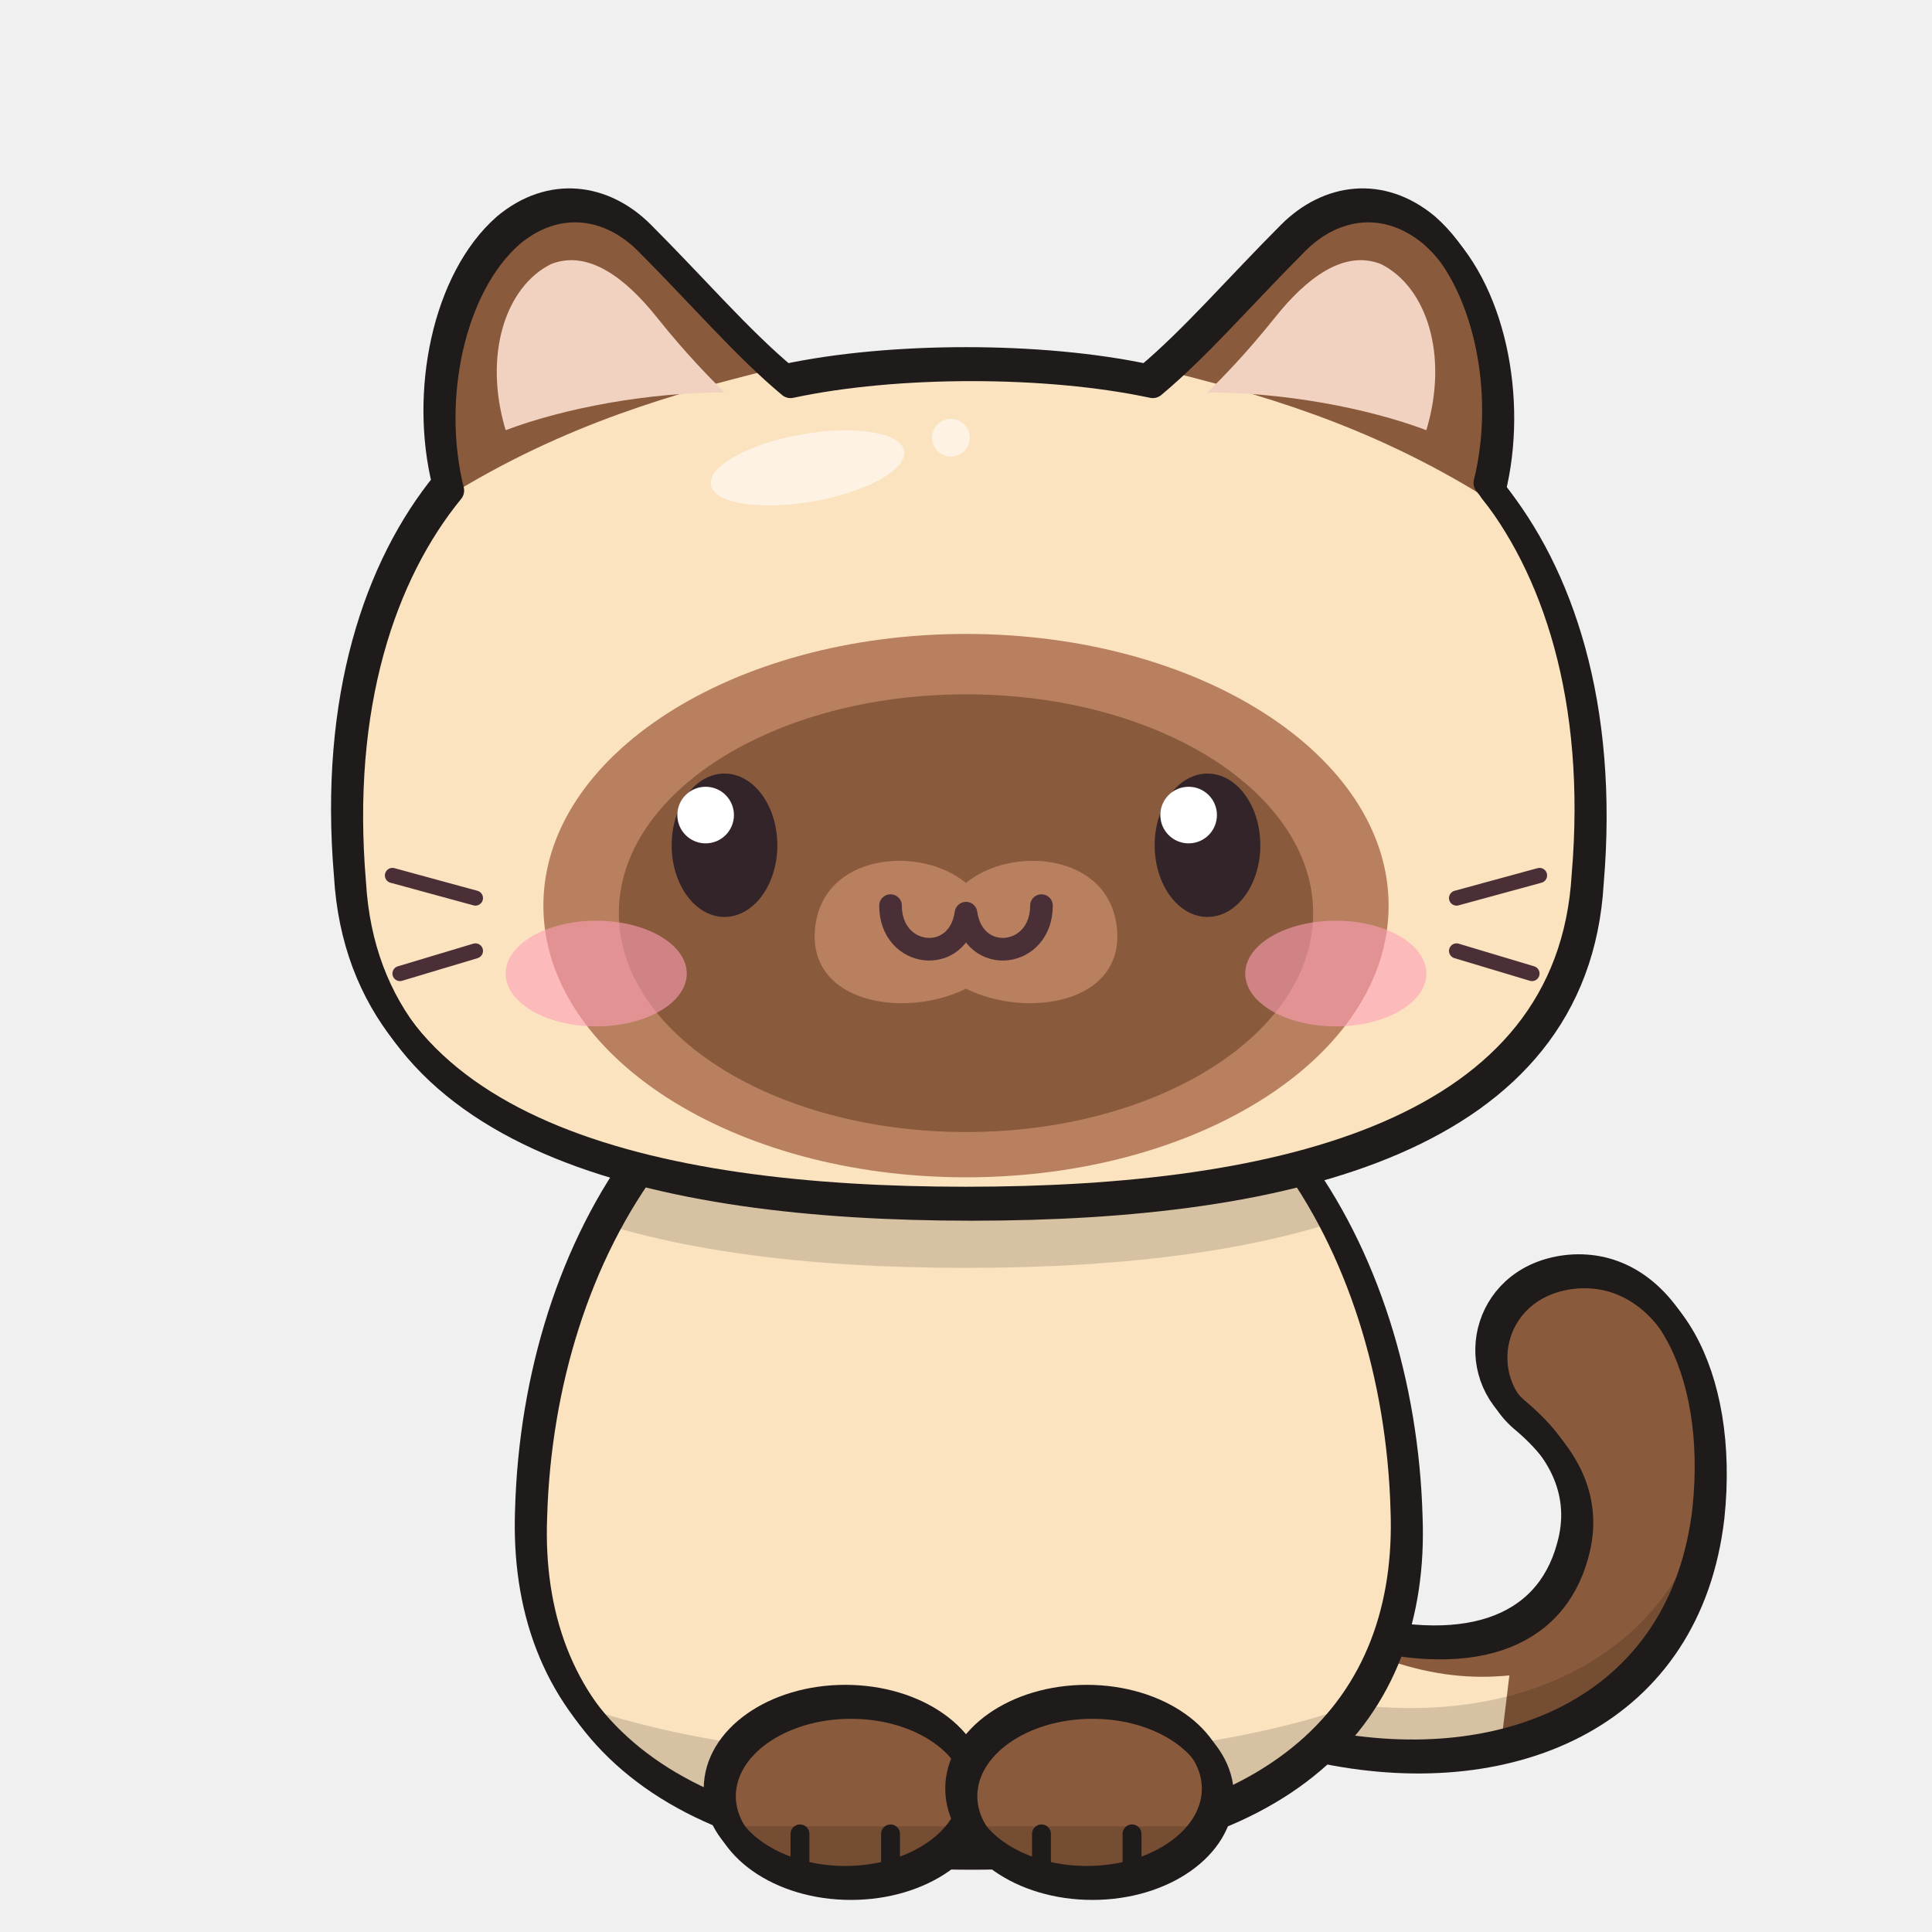
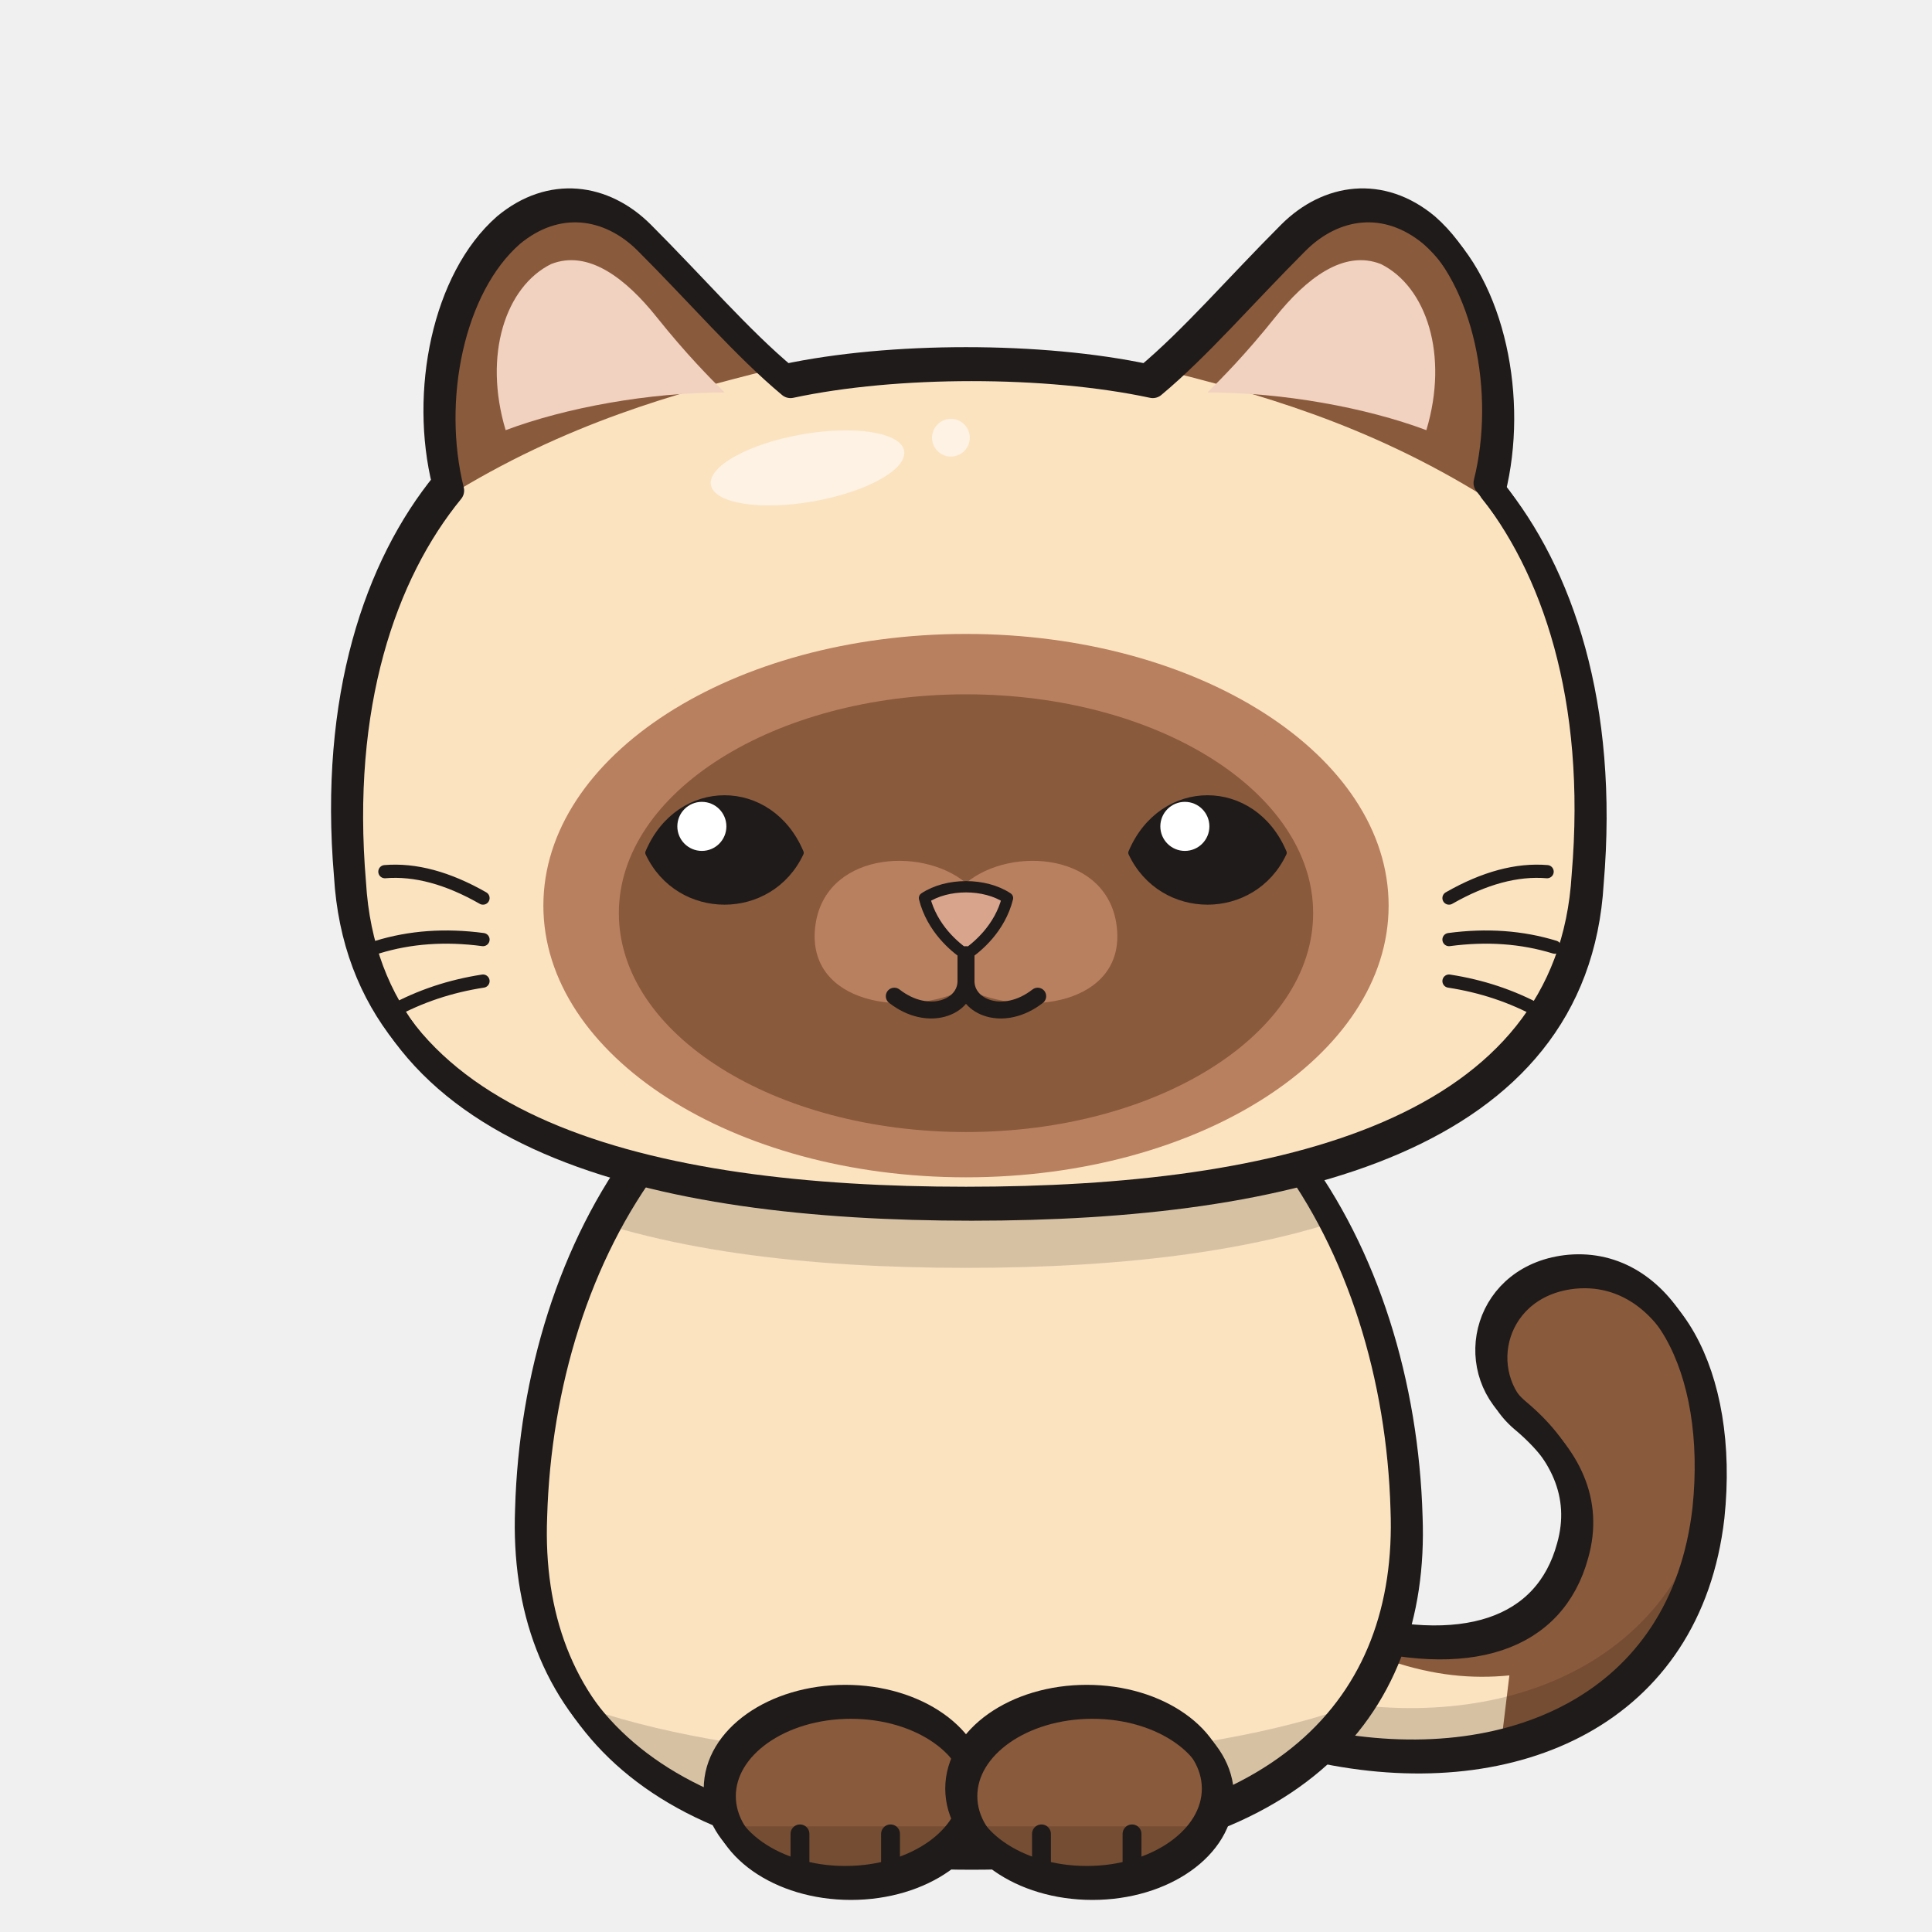
<svg xmlns="http://www.w3.org/2000/svg" viewBox="0 0 512 512" width="512" height="512">
  <defs>
    <path id="tail-shape" d="M350 462 C400 472 446 452 452 400 C456 362 440 334 416 336 C394 338 388 362 402 374 C414 384 420 396 416 410 C410 432 388 440 354 430 Z" />
    <path id="body-shape" d="M256 262 C330 262 370 330 372 400 C374 452 340 490 256 490 C172 490 138 452 140 400 C142 330 182 262 256 262 Z" />
    <ellipse id="paw-l-shape" cx="224" cy="474" rx="34" ry="24" />
    <ellipse id="paw-r-shape" cx="288" cy="474" rx="34" ry="24" />
    <path id="head-shape" d="M256 318 C172 318 96 300 92 232 C88 185 100 150 118 128 C112 104 118 74 134 60 C146 50 160 52 170 62 C184 76 196 90 208 100 C236 94 276 94 304 100 C316 90 328 76 342 62 C352 52 366 50 378 60 C394 74 400 104 394 128 C412 150 424 185 420 232 C416 300 340 318 256 318 Z" />
    <clipPath id="clip-tail">
      <use href="#tail-shape" />
    </clipPath>
    <clipPath id="clip-body">
      <use href="#body-shape" />
    </clipPath>
    <clipPath id="clip-paw-l">
      <use href="#paw-l-shape" />
    </clipPath>
    <clipPath id="clip-paw-r">
      <use href="#paw-r-shape" />
    </clipPath>
    <clipPath id="clip-head">
      <use href="#head-shape" />
    </clipPath>
  </defs>
  <g stroke-linejoin="round" stroke-linecap="round">
    <g id="tail">
      <use href="#tail-shape" fill="#8A5A3C" />
      <g clip-path="url(#clip-tail)">
        <path fill="#FBE3C0" d="M330 420 C360 440 380 446 400 444 L392 510 L330 510 Z" />
        <path class="shade" fill="#000" fill-opacity="0.15" d="M340 448 C392 462 440 444 452 400 L470 400 L470 500 L330 500 Z" />
      </g>
      <use href="#tail-shape" fill="none" stroke="#1F1B1A" stroke-width="7" transform="translate(1.5 2)" />
      <use href="#tail-shape" fill="none" stroke="#1F1B1A" stroke-width="7" />
    </g>
    <g id="body">
      <use href="#body-shape" fill="#FBE3C0" />
      <g clip-path="url(#clip-body)">
        <use class="shade" href="#head-shape" fill="#000" fill-opacity="0.15" transform="translate(0 18)" />
        <path class="shade" fill="#000" fill-opacity="0.15" d="M120 432 C160 478 352 478 392 432 L400 520 L112 520 Z" />
      </g>
      <use href="#body-shape" fill="none" stroke="#1F1B1A" stroke-width="7" transform="translate(1.5 2)" />
      <use href="#body-shape" fill="none" stroke="#1F1B1A" stroke-width="7" />
    </g>
    <g id="paw-l">
      <use href="#paw-l-shape" fill="#8A5A3C" />
      <g clip-path="url(#clip-paw-l)">
        <rect class="shade" fill="#000" fill-opacity="0.15" x="180" y="484" width="90" height="20" />
      </g>
      <use href="#paw-l-shape" fill="none" stroke="#1F1B1A" stroke-width="7" transform="translate(1.5 2)" />
      <use href="#paw-l-shape" fill="none" stroke="#1F1B1A" stroke-width="7" />
      <path fill="none" stroke="#1F1B1A" stroke-width="5" d="M212 496 L212 486 M236 496 L236 486" />
    </g>
    <g id="paw-r">
      <use href="#paw-r-shape" fill="#8A5A3C" />
      <g clip-path="url(#clip-paw-r)">
        <rect class="shade" fill="#000" fill-opacity="0.15" x="244" y="484" width="90" height="20" />
      </g>
      <use href="#paw-r-shape" fill="none" stroke="#1F1B1A" stroke-width="7" transform="translate(1.5 2)" />
      <use href="#paw-r-shape" fill="none" stroke="#1F1B1A" stroke-width="7" />
      <path fill="none" stroke="#1F1B1A" stroke-width="5" d="M276 496 L276 486 M300 496 L300 486" />
    </g>
    <g id="head">
      <use href="#head-shape" fill="#FBE3C0" />
      <g clip-path="url(#clip-head)">
        <path fill="#8A5A3C" d="M90 40 L204 40 L204 98 C180 104 150 112 118 132 L90 132 Z" />
        <path fill="#8A5A3C" d="M422 40 L308 40 L308 98 C332 104 362 112 394 132 L422 132 Z" />
        <ellipse fill="#B98060" cx="256" cy="240" rx="112" ry="72" />
        <ellipse fill="#8A5A3C" cx="256" cy="242" rx="92" ry="58" />
        <path fill="#B98060" d="M256 234 C268 224 294 226 296 246 C298 266 272 270 256 262 C240 270 214 266 216 246 C218 226 244 224 256 234 Z" />
      </g>
      <path fill="#F1D1C0" d="M134 114 C128 94 134 76 146 70 C156 66 166 74 174 84 C182 94 188 100 192 104 C172 104 150 108 134 114 Z" />
      <path fill="#F1D1C0" d="M378 114 C384 94 378 76 366 70 C356 66 346 74 338 84 C330 94 324 100 320 104 C340 104 362 108 378 114 Z" />
      <ellipse fill="#FFFFFF" fill-opacity="0.55" cx="214" cy="124" rx="26" ry="9" transform="rotate(-10 214 124)" />
      <circle fill="#FFFFFF" fill-opacity="0.55" cx="252" cy="116" r="5" />
      <use href="#head-shape" fill="none" stroke="#1F1B1A" stroke-width="7" transform="translate(1.5 2)" />
      <use href="#head-shape" fill="none" stroke="#1F1B1A" stroke-width="7" />
    </g>
  </g>
  <g id="face">
    <g stroke-linejoin="round" stroke-linecap="round">
-       <ellipse fill="#FF9EB5" fill-opacity="0.6" cx="158" cy="258" rx="24" ry="14" />
-       <ellipse fill="#FF9EB5" fill-opacity="0.6" cx="354" cy="258" rx="24" ry="14" />
-       <path fill="none" stroke="#4A3036" stroke-width="4" d="M126 238 L104 232 M126 252 L106 258 M386 238 L408 232 M386 252 L406 258" />
-       <ellipse fill="#33242A" cx="192" cy="224" rx="14" ry="19" />
-       <ellipse fill="#33242A" cx="320" cy="224" rx="14" ry="19" />
-       <circle fill="#FFFFFF" cx="187" cy="216" r="7.5" />
-       <circle fill="#FFFFFF" cx="315" cy="216" r="7.5" />
-       <path fill="none" stroke="#4A3036" stroke-width="6" d="M236 240 C236 254 254 256 256 242 C258 256 276 254 276 240" />
+       <g fill="none" stroke="#1F1B1A" stroke-width="3.5">
+         <path d="M128 238 Q114 230 102 231 M128 249 Q113 247 100 251 M128 260 Q115 262 104 268" />
+         <path d="M384 238 Q398 230 410 231 M384 249 Q399 247 412 251 M384 260 Q397 262 408 268" />
+       </g>
+       <g data-eye="l" data-c="192 224">
+         <path class="almond" fill="#1F1B1A" stroke="#1F1B1A" stroke-width="2" d="M172 226 C180 207 204 207 212 226 C204 243 180 243 172 226 Z" />
+         <circle fill="#FFFFFF" cx="186" cy="219" r="6.5" />
+       </g>
+       <g data-eye="r" data-c="320 224">
+         <path class="almond" fill="#1F1B1A" stroke="#1F1B1A" stroke-width="2" d="M300 226 C308 207 332 207 340 226 C332 243 308 243 300 226 Z" />
+         <circle fill="#FFFFFF" cx="314" cy="219" r="6.5" />
+       </g>
+       <path class="nose" fill="#D9A48C" stroke="#1F1B1A" stroke-width="3" d="M245 238 C251 234 261 234 267 238 C265 246 259 251 256 253 C253 251 247 246 245 238 Z" />
+       <path class="mouth-y" fill="none" stroke="#1F1B1A" stroke-width="4.5" d="M256 253 L256 260 M237 264 C246 271 256 267 256 260 C256 267 266 271 275 264" />
    </g>
  </g>
</svg>
